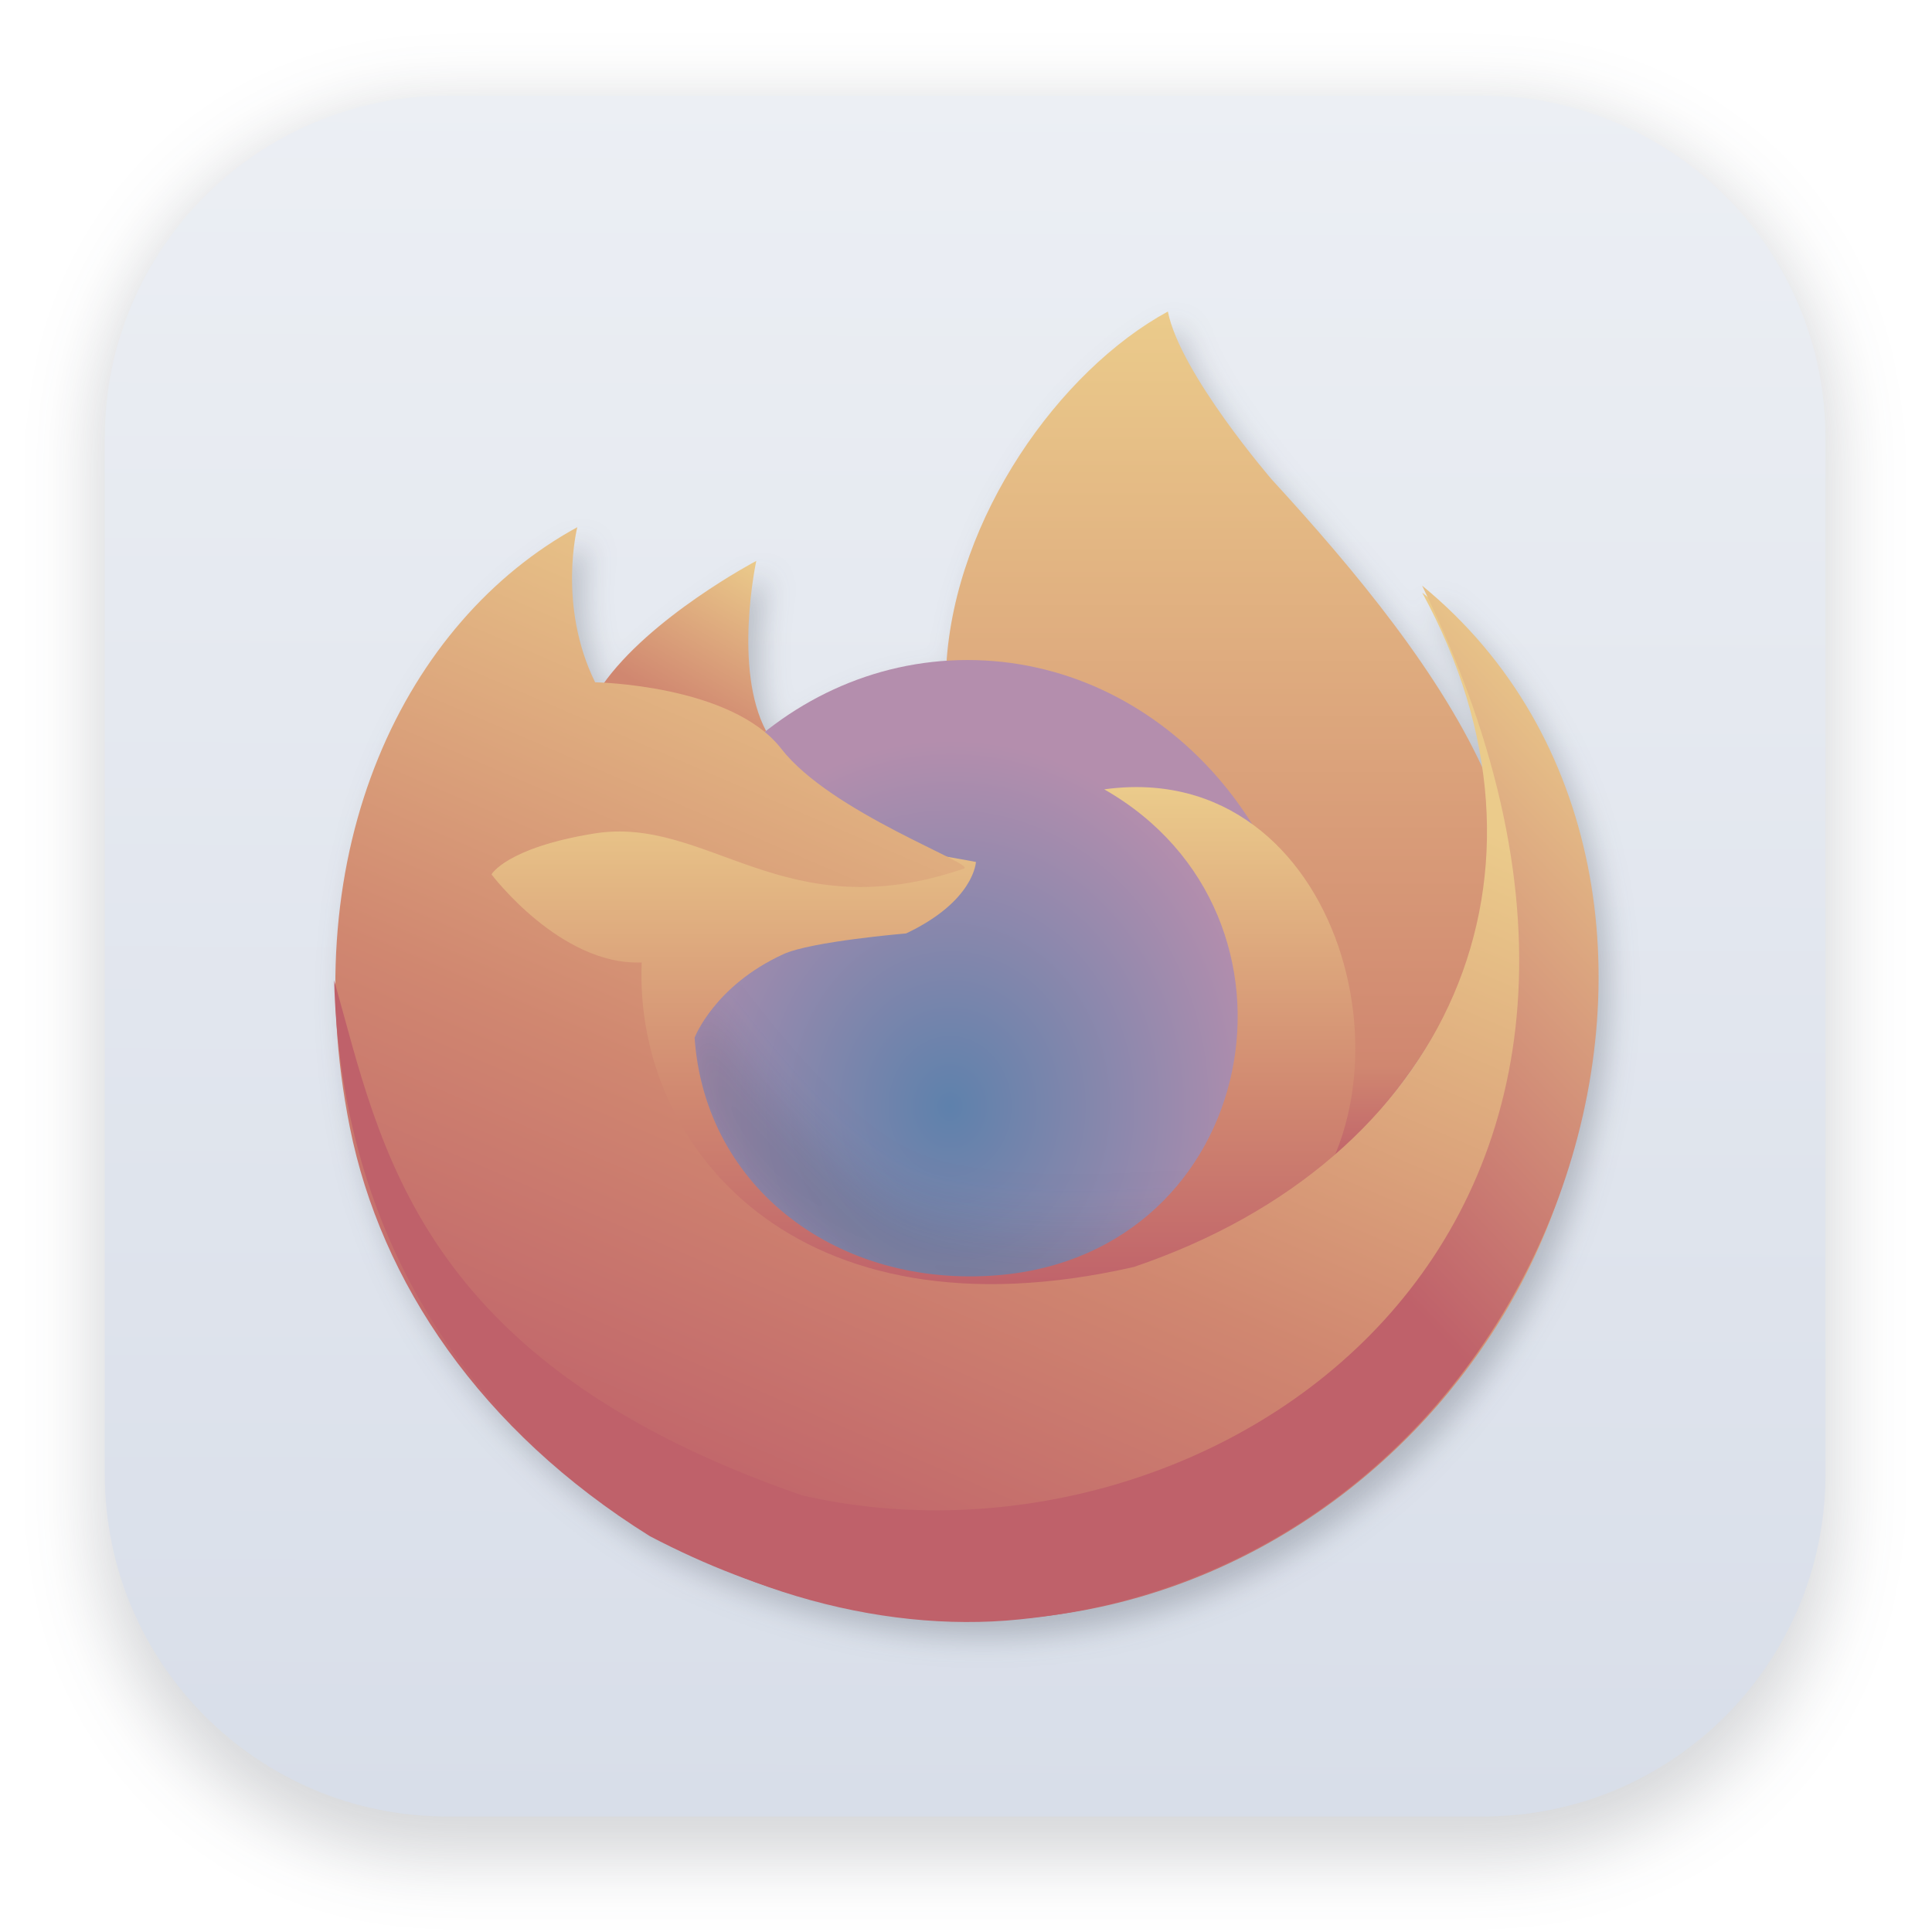
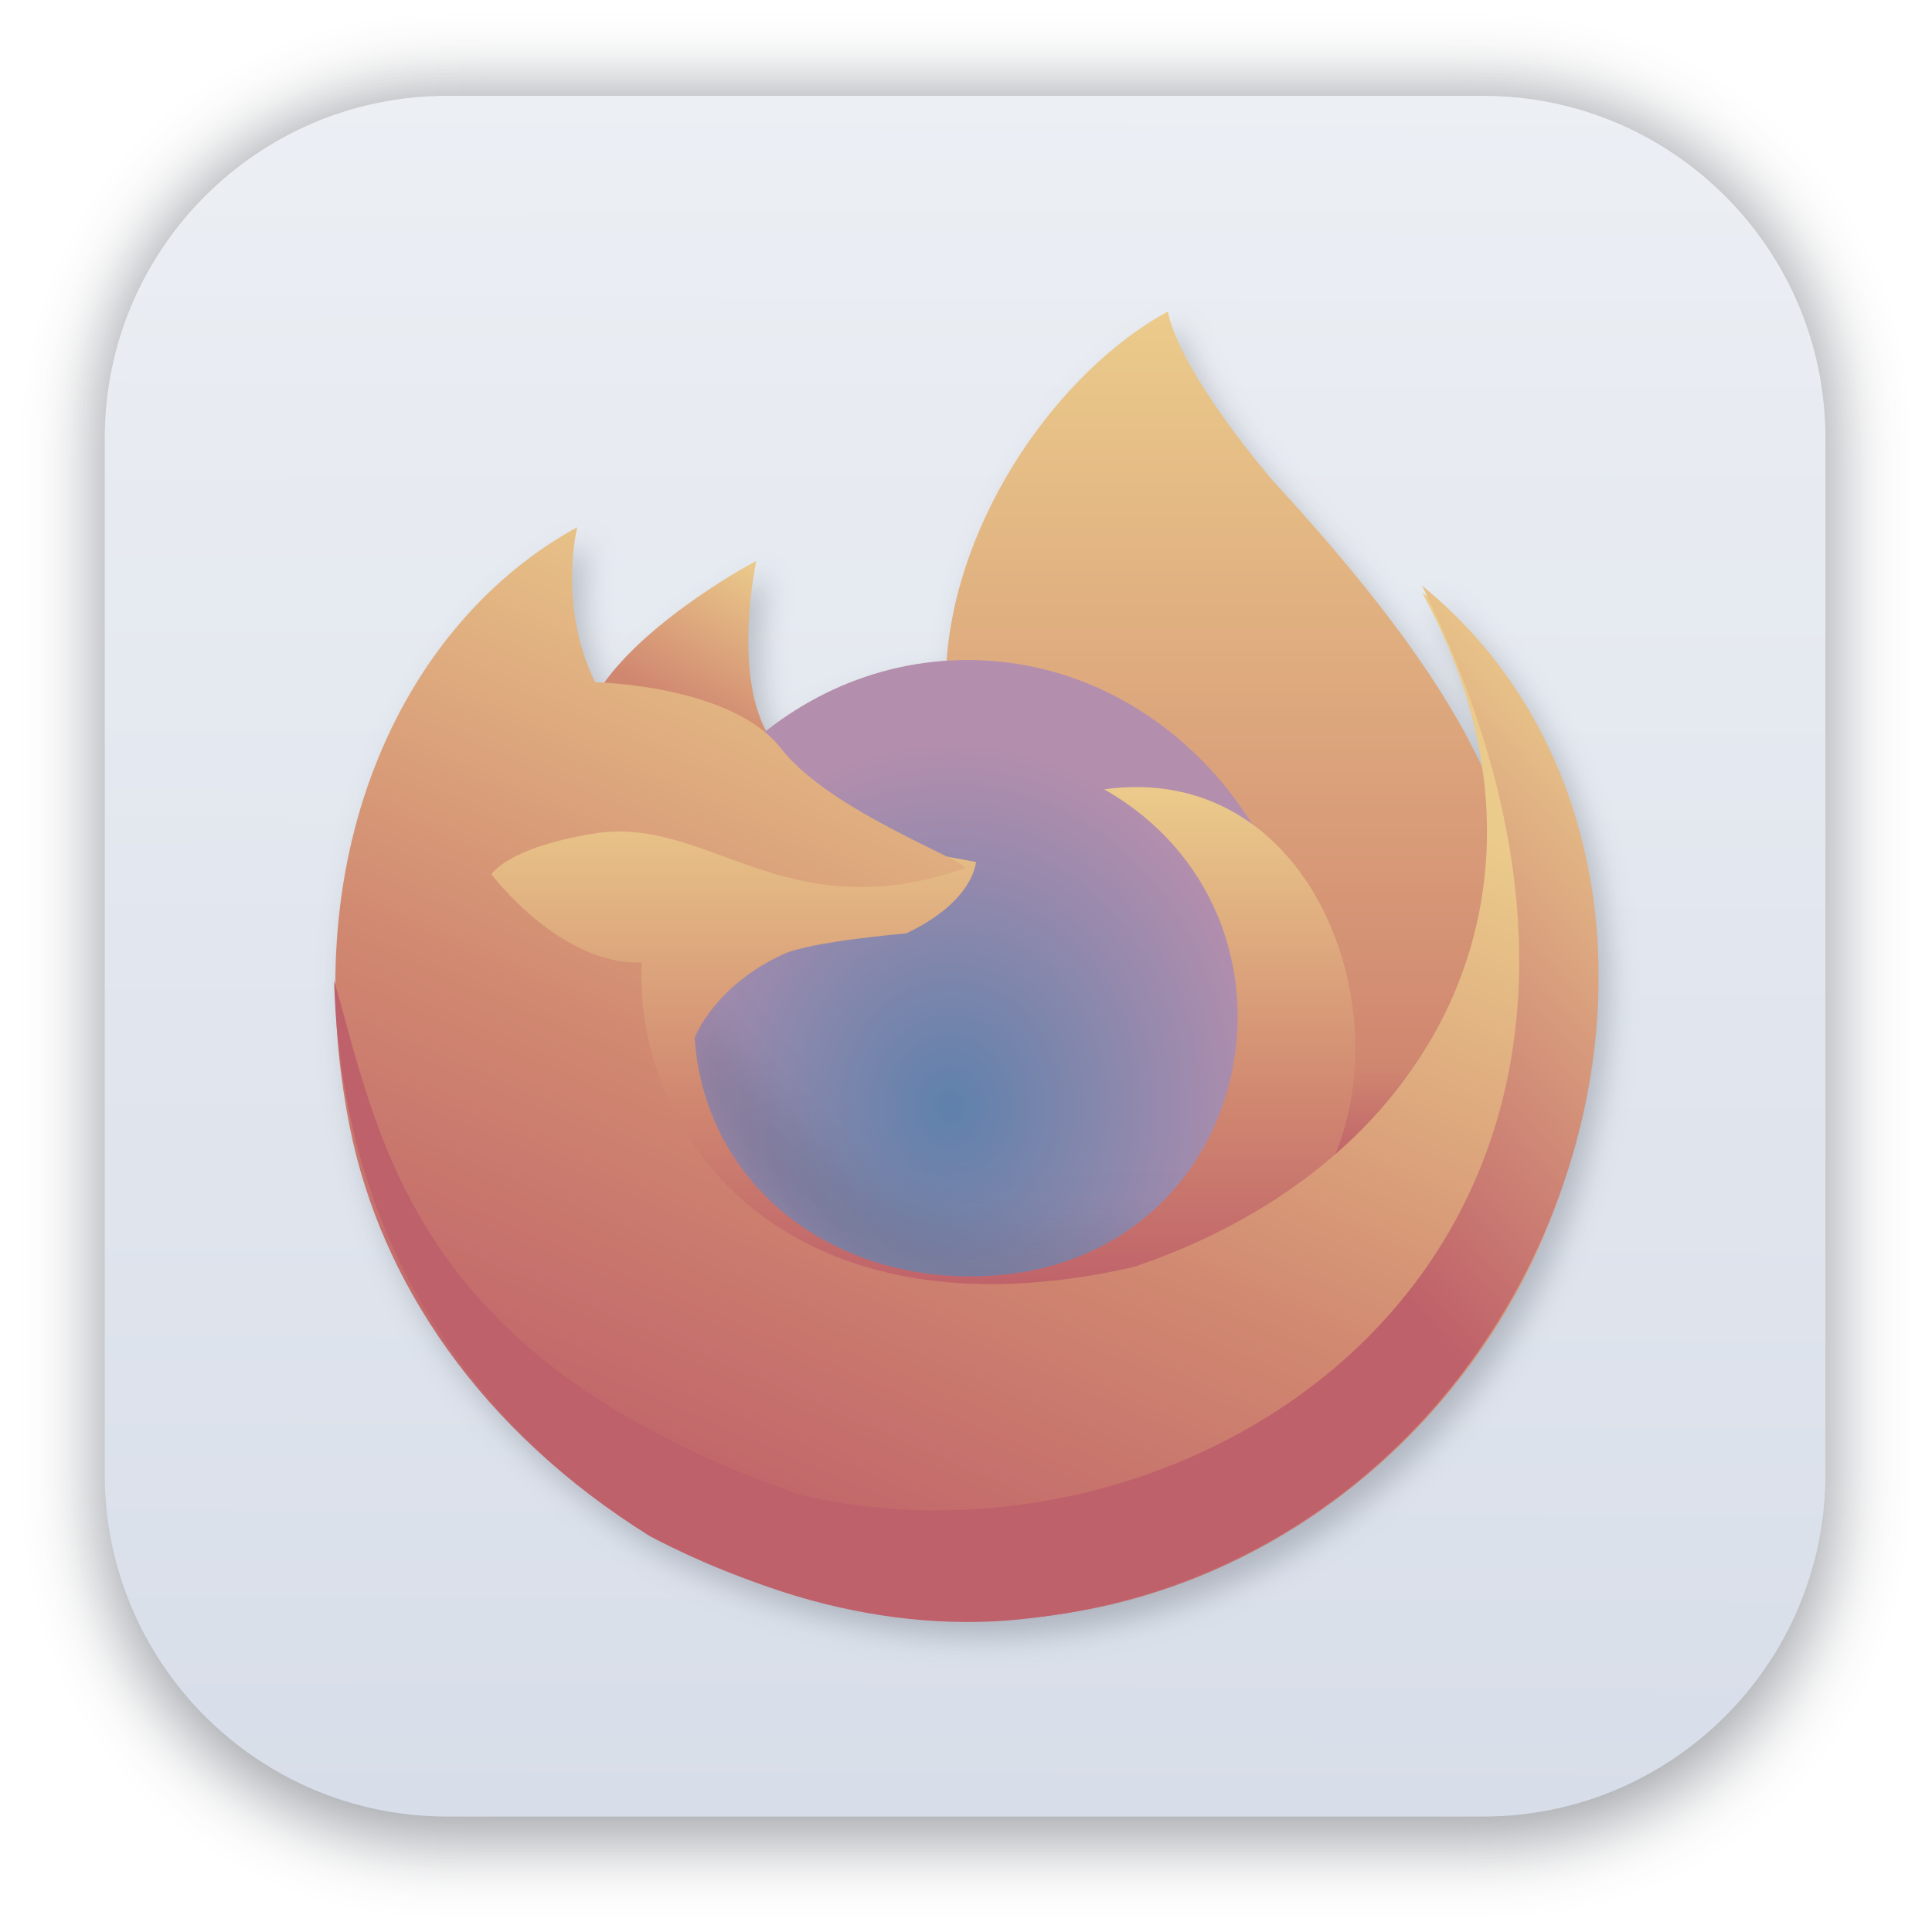
- <svg xmlns="http://www.w3.org/2000/svg" id="svg103" width="64" height="64" version="1.1" viewBox="0 0 16.933 16.933">
-   <defs id="defs59">
+ <svg xmlns="http://www.w3.org/2000/svg" width="64" height="64" version="1.1" viewBox="0 0 16.933 16.933">
+   <defs>
    <radialGradient id="radialGradient19316" cx="26.376" cy="-16.036" r="4.699" gradientTransform="matrix(.93064 .01152 -.013189 1.0655 -36.597 2.0295)" gradientUnits="userSpaceOnUse">
-       <stop id="stop2" stop-color="#5e81ac" offset="0" />
-       <stop id="stop4" stop-color="#b48ead" offset="1" />
+       <stop stop-color="#5e81ac" offset="0" />
+       <stop stop-color="#b48ead" offset="1" />
    </radialGradient>
    <filter id="filter21906" x="-.116" y="-.273" width="1.233" height="1.545" color-interpolation-filters="sRGB">
-       <feGaussianBlur id="feGaussianBlur7" stdDeviation="0.372" />
+       <feGaussianBlur stdDeviation="0.372" />
    </filter>
    <linearGradient id="linearGradient21964" x1="-12.281" x2="-11.751" y1="-16.241" y2="-12.378" gradientUnits="userSpaceOnUse">
-       <stop id="stop10" stop-color="#2e3440" offset="0" />
-       <stop id="stop12" stop-color="#2e3440" offset="1" />
+       <stop stop-color="#2e3440" offset="0" />
+       <stop stop-color="#2e3440" offset="1" />
    </linearGradient>
    <linearGradient id="linearGradient22615" x1="-8.818" x2="-8.818" y1="-25.649" y2="-13.994" gradientTransform="translate(-.047299 .047299)" gradientUnits="userSpaceOnUse">
-       <stop id="stop15" stop-color="#ebcb8b" offset="0" />
-       <stop id="stop17" stop-color="#d08770" offset=".883" />
-       <stop id="stop19" stop-color="#bf616a" offset="1" />
+       <stop stop-color="#ebcb8b" offset="0" />
+       <stop stop-color="#d08770" offset=".883" />
+       <stop stop-color="#bf616a" offset="1" />
    </linearGradient>
    <linearGradient id="linearGradient23225" x1="-15.014" x2="-15.014" y1="-19.093" y2="-12.175" gradientTransform="translate(.047299)" gradientUnits="userSpaceOnUse">
-       <stop id="stop22" stop-color="#ebcb8b" offset="0" />
-       <stop id="stop24" stop-color="#d08770" offset=".619" />
-       <stop id="stop26" stop-color="#bf616a" offset="1" />
+       <stop stop-color="#ebcb8b" offset="0" />
+       <stop stop-color="#d08770" offset=".619" />
+       <stop stop-color="#bf616a" offset="1" />
    </linearGradient>
    <linearGradient id="linearGradient23601" x1="-13.294" x2="-18.47" y1="-22.432" y2="-10.43" gradientTransform="translate(-.094598 .094598)" gradientUnits="userSpaceOnUse">
-       <stop id="stop29" stop-color="#ebcb8b" offset="0" />
-       <stop id="stop31" stop-color="#d08770" offset=".574" />
-       <stop id="stop33" stop-color="#bf616a" offset="1" />
+       <stop stop-color="#ebcb8b" offset="0" />
+       <stop stop-color="#d08770" offset=".574" />
+       <stop stop-color="#bf616a" offset="1" />
    </linearGradient>
    <linearGradient id="linearGradient25781" x1="-4.432" x2="1.052" y1="-4.894" y2="-10.115" gradientTransform="translate(-3.0427 -9.1728)" gradientUnits="userSpaceOnUse">
-       <stop id="stop36" stop-color="#bf616a" offset="0" />
-       <stop id="stop38" stop-color="#dfae82" offset=".735" />
-       <stop id="stop40" stop-color="#ebcb8b" offset="1" />
+       <stop stop-color="#bf616a" offset="0" />
+       <stop stop-color="#dfae82" offset=".735" />
+       <stop stop-color="#ebcb8b" offset="1" />
    </linearGradient>
    <linearGradient id="linearGradient26477" x1="-14.483" x2="-15.613" y1="-22.341" y2="-20.384" gradientTransform="translate(0 .1419)" gradientUnits="userSpaceOnUse">
-       <stop id="stop43" stop-color="#ebcb8b" offset="0" />
-       <stop id="stop45" stop-color="#d08770" offset="1" />
-     </linearGradient>
-     <filter id="filter1178" x="-.048" y="-.048" width="1.096" height="1.096" color-interpolation-filters="sRGB">
-       <feGaussianBlur id="feGaussianBlur48" stdDeviation="0.307" />
-     </filter>
-     <linearGradient id="linearGradient1340" x1="8.664" x2="8.664" y1="15.931" y2=".794" gradientTransform="translate(-.0076499 -.0030174)" gradientUnits="userSpaceOnUse">
-       <stop id="stop51" stop-color="#b48ead" offset="0" />
-       <stop id="stop53" stop-color="#b48ead" stop-opacity=".5" offset="1" />
+       <stop stop-color="#ebcb8b" offset="0" />
+       <stop stop-color="#d08770" offset="1" />
    </linearGradient>
    <filter id="filter937" x="-.027" y="-.027" width="1.055" height="1.053" color-interpolation-filters="sRGB">
-       <feGaussianBlur id="feGaussianBlur56" stdDeviation="0.198" />
+       <feGaussianBlur stdDeviation="0.198" />
    </filter>
-     <filter id="filter1178-3" x="-.048" y="-.048" width="1.096" height="1.096" color-interpolation-filters="sRGB">
-       <feGaussianBlur id="feGaussianBlur3220" stdDeviation="0.307" />
+     <linearGradient id="linearGradient1340-5" x1="8.355" x2="8.4" y1="16.007" y2=".794" gradientTransform="translate(-.0076499 -.086359)" gradientUnits="userSpaceOnUse">
+       <stop stop-color="#d8dee9" offset="0" />
+       <stop stop-color="#eceff4" offset="1" />
+     </linearGradient>
+     <filter id="filter1178-36" x="-.048" y="-.048" width="1.096" height="1.096" color-interpolation-filters="sRGB">
+       <feGaussianBlur stdDeviation="0.307" />
    </filter>
-     <linearGradient id="linearGradient1340-5" x1="8.355" x2="8.4" y1="16.007" y2=".794" gradientUnits="userSpaceOnUse">
-       <stop id="stop3223" stop-color="#d8dee9" offset="0" />
-       <stop id="stop3225" stop-color="#eceff4" offset="1" />
-     </linearGradient>
  </defs>
-   <g id="g3236" transform="translate(-.00764989 -.08635898)" stroke-linecap="round" stroke-linejoin="round">
-     <rect id="rect3230" transform="matrix(.99138 0 0 1 .072989 2.5202e-7)" x=".794" y="1.017" width="15.346" height="15.346" rx="3.053" ry="3.053" fill="#2e3440" filter="url(#filter1178)" opacity=".2" stroke-width="1.249" style="filter:url(#filter1178-3);mix-blend-mode:normal" />
-     <rect id="rect3232" x=".926" y=".926" width="15.081" height="15.081" rx="3" ry="3" fill="url(#linearGradient1340)" stroke-width="1.227" style="fill:url(#linearGradient1340-5)" />
-     <rect id="rect3234" x=".012" y=".006" width="16.924" height="16.927" fill="none" opacity=".15" stroke-width="1.052" />
+   <g transform="translate(-.00025546 -.11386)">
+     <rect transform="matrix(.99138 0 0 1 .072989 .0019055)" x=".794" y=".905" width="15.346" height="15.346" rx="3.053" ry="3.053" fill="#2e3440" filter="url(#filter1178-36)" opacity=".45" stroke-linecap="round" stroke-linejoin="round" stroke-width="1.249" style="mix-blend-mode:normal" />
  </g>
-   <g id="g85" transform="matrix(.6421 0 0 .6421 16.023 19.312)" fill="#2e3440" filter="url(#filter937)" opacity=".25" style="mix-blend-mode:normal">
-     <path id="path71" d="m-16.589-20.495c0.649-0.936 2.106-1.704 2.106-1.704s-0.319 1.469 0.134 2.322c-0.131 0.11-0.864-0.21-1.02-0.249-0.432-0.108-0.958-0.063-1.22-0.37z" />
-     <path id="path73" d="m-11.889-20.779c0.12-2.014 1.542-4.016 3.024-4.824 0.165 0.842 1.419 2.294 1.419 2.294 1.144 1.246 2.326 2.673 2.936 4.069 0.428 2.544-1.338 4.569-2.211 5.299 0.749-1.599 0.052-3.853-1.102-4.657-0.233-0.15-0.881-2.164-4.066-2.181" />
-     <ellipse id="ellipse75" cx="-11.6" cy="-15.725" rx="4.699" ry="5.121" />
-     <path id="path77" transform="matrix(.91727 .40409 -.29218 .70701 -5.6795 1.3281)" d="m-15.361-15.751s2.185 1.771 3.493 1.791c1.391 0.021 3.771-1.791 3.771-1.791 0.879 0.593-0.732 2.379-1.73 2.898-1.214 0.632-2.943 0.439-4.097-0.299-0.834-0.534-2.036-1.81-1.438-2.599z" filter="url(#filter21906)" opacity=".15" style="mix-blend-mode:normal" />
-     <path id="path79" d="m-9.733-19.081c3.27-0.45 4.42 4.167 2.482 5.964-4.104 2.206-9.91 0.908-10.915-3.467-0.124-0.618-0.211-1.517 0.228-1.955 0.6-0.6 5.607 0.292 6.453 0.449 0 0-0.02 0.534-0.953 0.976 0 0-1.294 0.108-1.675 0.283-0.944 0.432-1.212 1.14-1.212 1.14 0.142 2.067 1.972 3.423 4.143 3.242 3.574-0.298 4.458-4.912 1.45-6.631z" />
-     <path id="path81" d="m-16.048-16.718c-1.109 0.046-2.049-1.202-2.049-1.202s0.202-0.362 1.394-0.557c1.56-0.256 2.596 1.325 5.056 0.477 0.158-0.065-1.816-0.761-2.493-1.633-0.682-0.879-2.543-0.909-2.543-0.909-0.516-1.052-0.243-2.117-0.243-2.117-2.342 1.279-3.868 4.389-3.104 8.195 0.422 2.105 1.783 4.136 4.096 5.578 6.191 3.244 11.791-0.923 12.69-5.718 1.099-4.79-2.149-7.161-2.149-7.161 2.08 3.812 0.379 7.742-3.938 9.204-4.635 1.056-6.823-1.664-6.716-4.157z" />
-     <path id="path83" d="m-5.394-21.86c4.341 8.906-2.91 13.696-8.464 12.416-5.276-1.823-5.748-4.777-6.387-7.031 0.154 6.06 5.298 8.92 9.166 8.633 7.582-0.563 10.609-9.98 5.685-14.018z" />
+   <rect x=".918" y=".84" width="15.081" height="15.081" rx="3" ry="3" fill="url(#linearGradient1340-5)" stroke-linecap="round" stroke-linejoin="round" stroke-width="1.227" />
+   <rect x=".005" y="-.08" width="16.924" height="16.927" fill="none" opacity=".15" stroke-linecap="round" stroke-linejoin="round" stroke-width="1.052" />
+   <g transform="matrix(.6421 0 0 .6421 16.023 19.312)" fill="#2e3440" filter="url(#filter937)" opacity=".25" style="mix-blend-mode:normal">
+     <path d="m-16.589-20.495c0.649-0.936 2.106-1.704 2.106-1.704s-0.319 1.469 0.134 2.322c-0.131 0.11-0.864-0.21-1.02-0.249-0.432-0.108-0.958-0.063-1.22-0.37z" />
+     <path d="m-11.889-20.779c0.12-2.014 1.542-4.016 3.024-4.824 0.165 0.842 1.419 2.294 1.419 2.294 1.144 1.246 2.326 2.673 2.936 4.069 0.428 2.544-1.338 4.569-2.211 5.299 0.749-1.599 0.052-3.853-1.102-4.657-0.233-0.15-0.881-2.164-4.066-2.181" />
+     <ellipse cx="-11.6" cy="-15.725" rx="4.699" ry="5.121" />
+     <path transform="matrix(.91727 .40409 -.29218 .70701 -5.6795 1.3281)" d="m-15.361-15.751s2.185 1.771 3.493 1.791c1.391 0.021 3.771-1.791 3.771-1.791 0.879 0.593-0.732 2.379-1.73 2.898-1.214 0.632-2.943 0.439-4.097-0.299-0.834-0.534-2.036-1.81-1.438-2.599z" filter="url(#filter21906)" opacity=".15" style="mix-blend-mode:normal" />
+     <path d="m-9.733-19.081c3.27-0.45 4.42 4.167 2.482 5.964-4.104 2.206-9.91 0.908-10.915-3.467-0.124-0.618-0.211-1.517 0.228-1.955 0.6-0.6 5.607 0.292 6.453 0.449 0 0-0.02 0.534-0.953 0.976 0 0-1.294 0.108-1.675 0.283-0.944 0.432-1.212 1.14-1.212 1.14 0.142 2.067 1.972 3.423 4.143 3.242 3.574-0.298 4.458-4.912 1.45-6.631z" />
+     <path d="m-16.048-16.718c-1.109 0.046-2.049-1.202-2.049-1.202s0.202-0.362 1.394-0.557c1.56-0.256 2.596 1.325 5.056 0.477 0.158-0.065-1.816-0.761-2.493-1.633-0.682-0.879-2.543-0.909-2.543-0.909-0.516-1.052-0.243-2.117-0.243-2.117-2.342 1.279-3.868 4.389-3.104 8.195 0.422 2.105 1.783 4.136 4.096 5.578 6.191 3.244 11.791-0.923 12.69-5.718 1.099-4.79-2.149-7.161-2.149-7.161 2.08 3.812 0.379 7.742-3.938 9.204-4.635 1.056-6.823-1.664-6.716-4.157z" />
+     <path d="m-5.394-21.86c4.341 8.906-2.91 13.696-8.464 12.416-5.276-1.823-5.748-4.777-6.387-7.031 0.154 6.06 5.298 8.92 9.166 8.633 7.582-0.563 10.609-9.98 5.685-14.018z" />
  </g>
-   <g id="g101" transform="matrix(.6421 0 0 .6421 15.928 19.17)">
-     <path id="path87" d="m-16.589-20.495c0.649-0.936 2.106-1.704 2.106-1.704s-0.319 1.469 0.134 2.322c-0.131 0.11-0.864-0.21-1.02-0.249-0.432-0.108-0.958-0.063-1.22-0.37z" fill="url(#linearGradient26477)" />
-     <path id="path89" d="m-11.889-20.779c0.12-2.014 1.542-4.016 3.024-4.824 0.165 0.842 1.419 2.294 1.419 2.294 1.144 1.246 2.326 2.673 2.936 4.069 0.428 2.544-1.338 4.569-2.211 5.299 0.749-1.599 0.052-3.853-1.102-4.657-0.233-0.15-0.881-2.164-4.066-2.181" fill="url(#linearGradient22615)" />
-     <ellipse id="ellipse91" cx="-11.6" cy="-15.725" rx="4.699" ry="5.121" fill="url(#radialGradient19316)" />
-     <path id="path93" transform="matrix(.91727 .40409 -.29218 .70701 -5.6795 1.3281)" d="m-15.361-15.751s2.185 1.771 3.493 1.791c1.391 0.021 3.771-1.791 3.771-1.791 0.879 0.593-0.732 2.379-1.73 2.898-1.214 0.632-2.943 0.439-4.097-0.299-0.834-0.534-2.036-1.81-1.438-2.599z" fill="url(#linearGradient21964)" filter="url(#filter21906)" opacity=".15" style="mix-blend-mode:normal" />
-     <path id="path95" d="m-9.733-19.081c3.27-0.45 4.42 4.167 2.482 5.964-4.104 2.206-9.91 0.908-10.915-3.467-0.124-0.618-0.211-1.517 0.228-1.955 0.6-0.6 5.607 0.292 6.453 0.449 0 0-0.02 0.534-0.953 0.976 0 0-1.294 0.108-1.675 0.283-0.944 0.432-1.212 1.14-1.212 1.14 0.142 2.067 1.972 3.423 4.143 3.242 3.574-0.298 4.458-4.912 1.45-6.631z" fill="url(#linearGradient23225)" />
-     <path id="path97" d="m-16.048-16.718c-1.109 0.046-2.049-1.202-2.049-1.202s0.202-0.362 1.394-0.557c1.56-0.256 2.596 1.325 5.056 0.477 0.158-0.065-1.816-0.761-2.493-1.633-0.682-0.879-2.543-0.909-2.543-0.909-0.516-1.052-0.243-2.117-0.243-2.117-2.342 1.279-3.868 4.389-3.104 8.195 0.422 2.105 1.783 4.136 4.096 5.578 6.191 3.244 11.791-0.923 12.69-5.718 1.099-4.79-2.149-7.161-2.149-7.161 2.08 3.812 0.379 7.742-3.938 9.204-4.635 1.056-6.823-1.664-6.716-4.157z" fill="url(#linearGradient23601)" />
-     <path id="path99" d="m-5.394-21.86c4.341 8.906-2.91 13.696-8.464 12.416-5.276-1.823-5.748-4.777-6.387-7.031 0.154 6.06 5.299 9.028 9.167 8.741 7.62-0.603 10.608-10.089 5.684-14.127z" fill="url(#linearGradient25781)" />
+   <g transform="matrix(.6421 0 0 .6421 15.928 19.17)">
+     <path d="m-16.589-20.495c0.649-0.936 2.106-1.704 2.106-1.704s-0.319 1.469 0.134 2.322c-0.131 0.11-0.864-0.21-1.02-0.249-0.432-0.108-0.958-0.063-1.22-0.37z" fill="url(#linearGradient26477)" />
+     <path d="m-11.889-20.779c0.12-2.014 1.542-4.016 3.024-4.824 0.165 0.842 1.419 2.294 1.419 2.294 1.144 1.246 2.326 2.673 2.936 4.069 0.428 2.544-1.338 4.569-2.211 5.299 0.749-1.599 0.052-3.853-1.102-4.657-0.233-0.15-0.881-2.164-4.066-2.181" fill="url(#linearGradient22615)" />
+     <ellipse cx="-11.6" cy="-15.725" rx="4.699" ry="5.121" fill="url(#radialGradient19316)" />
+     <path transform="matrix(.91727 .40409 -.29218 .70701 -5.6795 1.3281)" d="m-15.361-15.751s2.185 1.771 3.493 1.791c1.391 0.021 3.771-1.791 3.771-1.791 0.879 0.593-0.732 2.379-1.73 2.898-1.214 0.632-2.943 0.439-4.097-0.299-0.834-0.534-2.036-1.81-1.438-2.599z" fill="url(#linearGradient21964)" filter="url(#filter21906)" opacity=".15" style="mix-blend-mode:normal" />
+     <path d="m-9.733-19.081c3.27-0.45 4.42 4.167 2.482 5.964-4.104 2.206-9.91 0.908-10.915-3.467-0.124-0.618-0.211-1.517 0.228-1.955 0.6-0.6 5.607 0.292 6.453 0.449 0 0-0.02 0.534-0.953 0.976 0 0-1.294 0.108-1.675 0.283-0.944 0.432-1.212 1.14-1.212 1.14 0.142 2.067 1.972 3.423 4.143 3.242 3.574-0.298 4.458-4.912 1.45-6.631z" fill="url(#linearGradient23225)" />
+     <path d="m-16.048-16.718c-1.109 0.046-2.049-1.202-2.049-1.202s0.202-0.362 1.394-0.557c1.56-0.256 2.596 1.325 5.056 0.477 0.158-0.065-1.816-0.761-2.493-1.633-0.682-0.879-2.543-0.909-2.543-0.909-0.516-1.052-0.243-2.117-0.243-2.117-2.342 1.279-3.868 4.389-3.104 8.195 0.422 2.105 1.783 4.136 4.096 5.578 6.191 3.244 11.791-0.923 12.69-5.718 1.099-4.79-2.149-7.161-2.149-7.161 2.08 3.812 0.379 7.742-3.938 9.204-4.635 1.056-6.823-1.664-6.716-4.157z" fill="url(#linearGradient23601)" />
+     <path d="m-5.394-21.86c4.341 8.906-2.91 13.696-8.464 12.416-5.276-1.823-5.748-4.777-6.387-7.031 0.154 6.06 5.299 9.028 9.167 8.741 7.62-0.603 10.608-10.089 5.684-14.127z" fill="url(#linearGradient25781)" />
  </g>
</svg>
